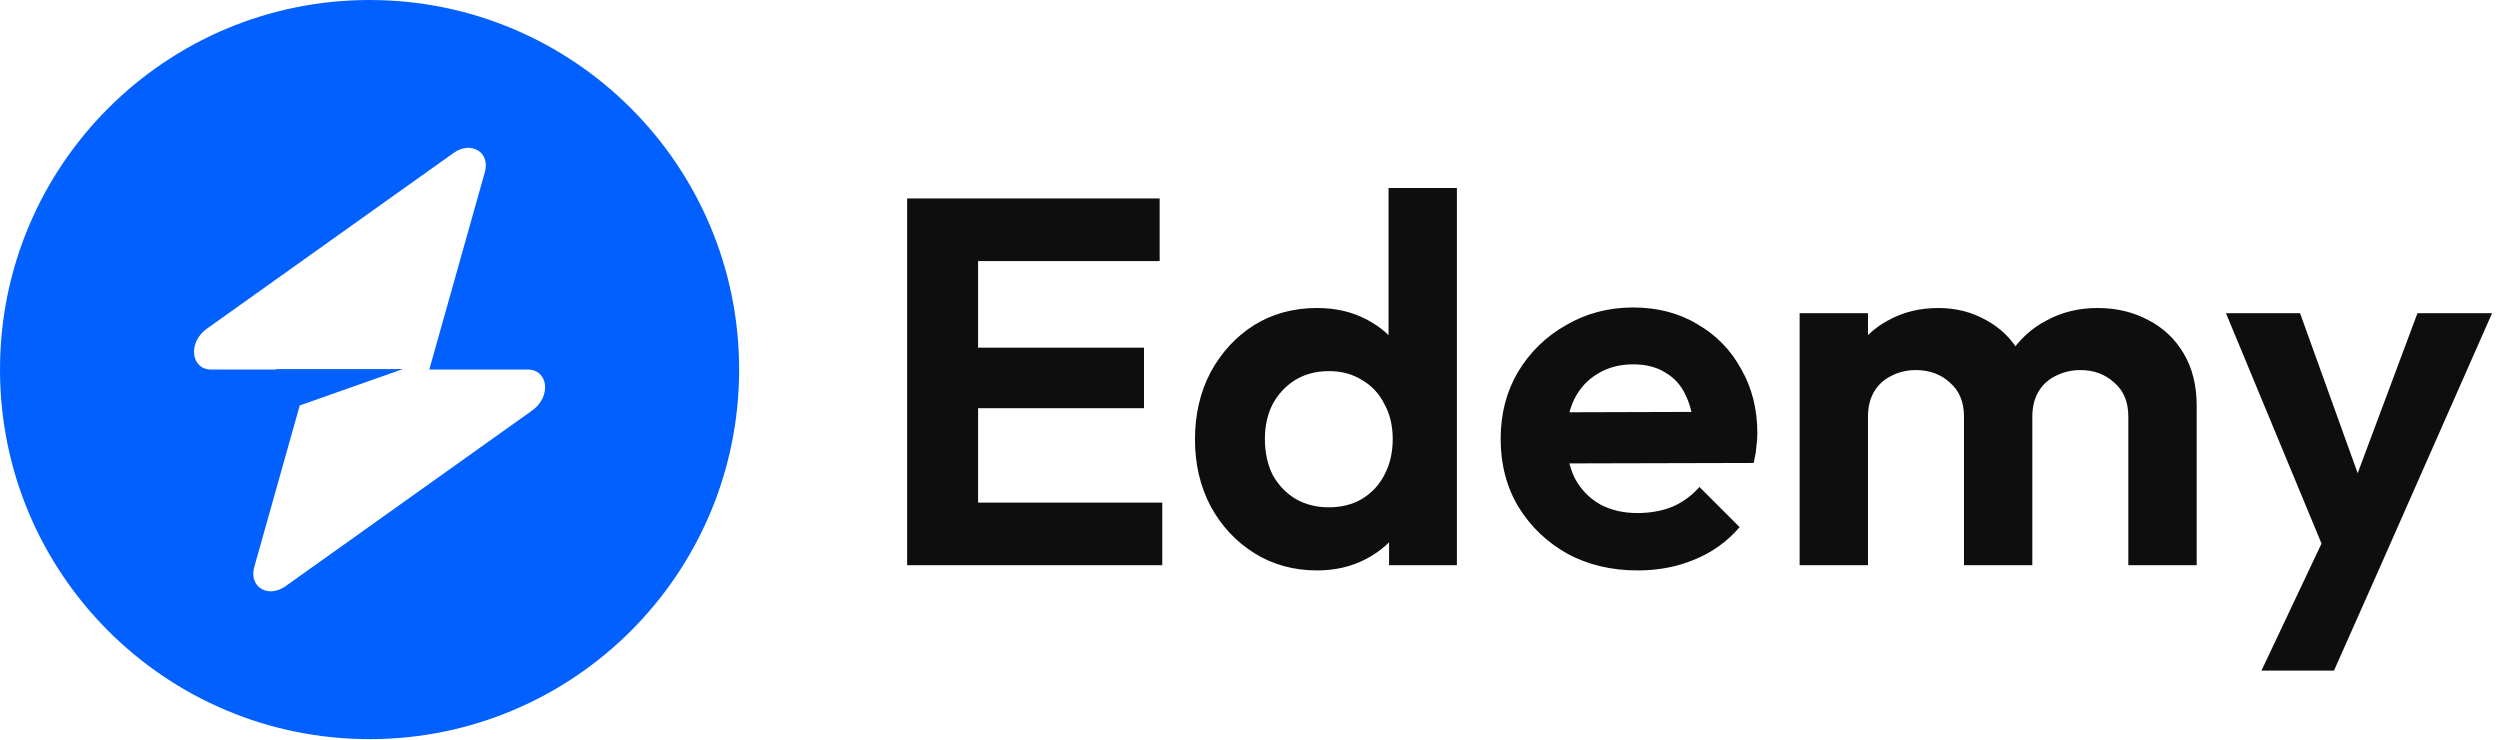
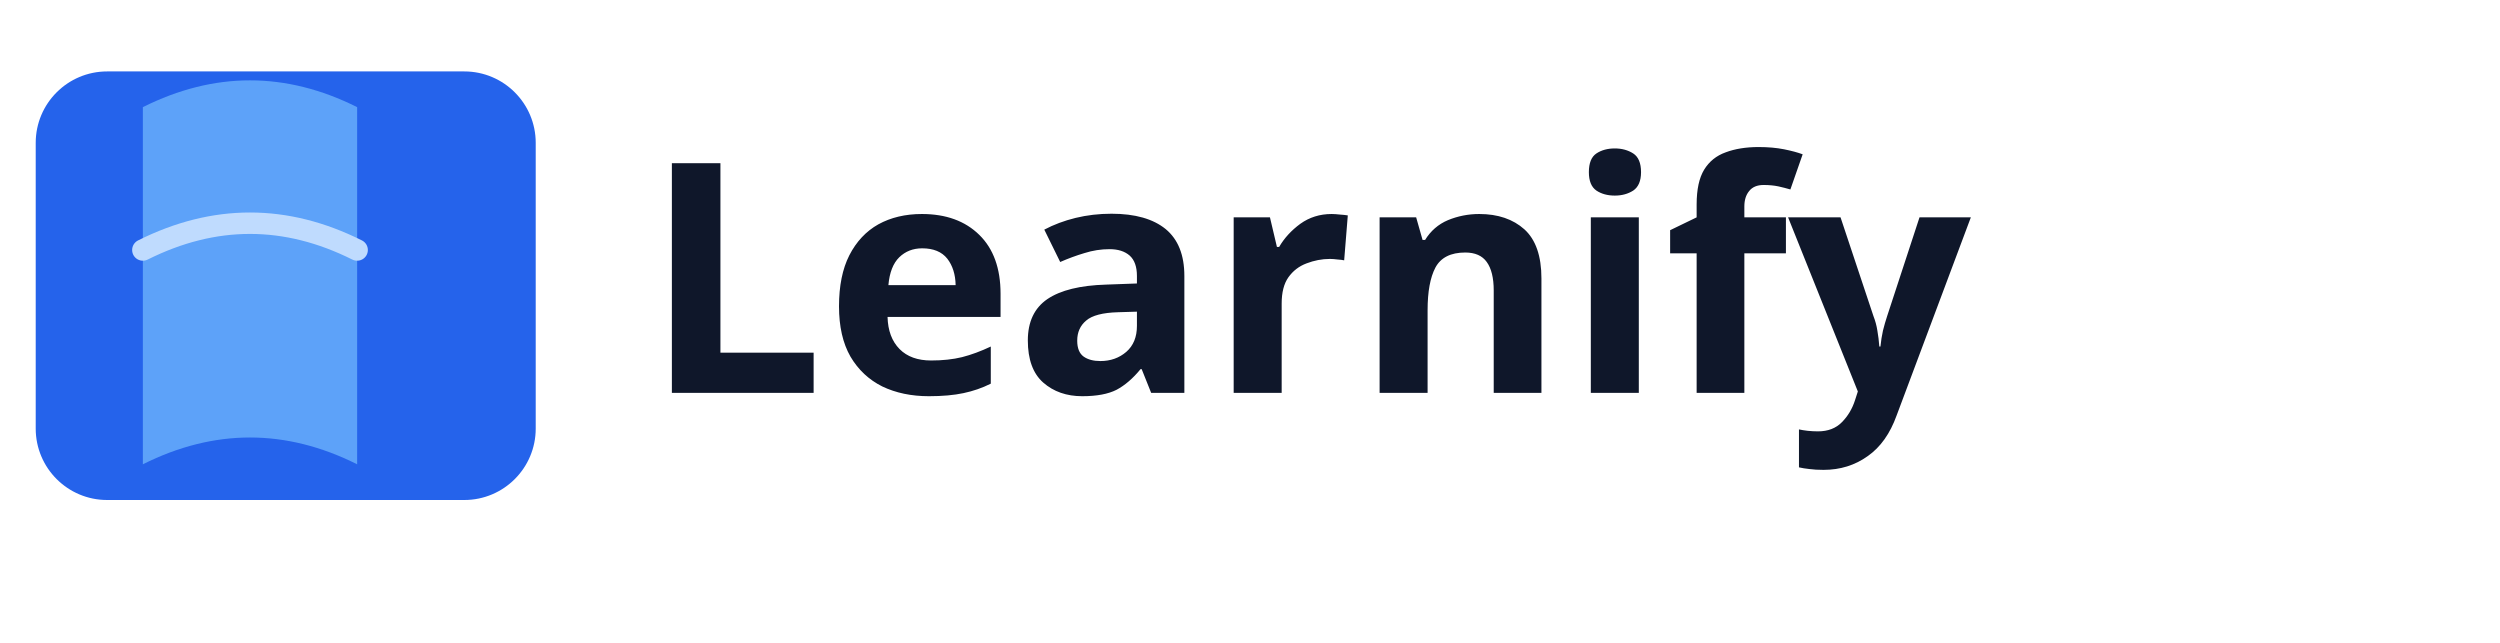
- <svg xmlns="http://www.w3.org/2000/svg" width="115" height="34" viewBox="0 0 115 34" fill="none">
-   <path fill-rule="evenodd" clip-rule="evenodd" d="M17 34C26.389 34 34 26.389 34 17C34 7.611 26.389 0 17 0C7.611 0 0 7.611 0 17C0 26.389 7.611 34 17 34ZM22.303 7.919C22.562 7.002 21.672 6.46 20.859 7.039L9.514 15.121C8.633 15.749 8.771 17 9.722 17H12.71V16.977H18.532L13.788 18.651L11.697 26.081C11.438 26.998 12.328 27.54 13.141 26.961L24.486 18.879C25.367 18.251 25.229 17 24.278 17H19.747L22.303 7.919Z" fill="#0260FF" />
-   <path d="M41.728 26V9.128H44.992V26H41.728ZM44.128 26V23.12H53.464V26H44.128ZM44.128 18.776V15.992H52.624V18.776H44.128ZM44.128 12.008V9.128H53.344V12.008H44.128ZM60.585 26.24C59.513 26.24 58.553 25.976 57.705 25.448C56.857 24.92 56.185 24.2 55.689 23.288C55.209 22.376 54.969 21.352 54.969 20.216C54.969 19.064 55.209 18.032 55.689 17.12C56.185 16.208 56.849 15.488 57.681 14.96C58.529 14.432 59.497 14.168 60.585 14.168C61.417 14.168 62.161 14.336 62.817 14.672C63.489 15.008 64.025 15.48 64.425 16.088C64.841 16.68 65.065 17.352 65.097 18.104V22.232C65.065 22.984 64.849 23.664 64.449 24.272C64.049 24.88 63.513 25.36 62.841 25.712C62.169 26.064 61.417 26.24 60.585 26.24ZM61.113 23.336C61.705 23.336 62.217 23.208 62.649 22.952C63.097 22.68 63.441 22.312 63.681 21.848C63.937 21.368 64.065 20.816 64.065 20.192C64.065 19.584 63.937 19.048 63.681 18.584C63.441 18.104 63.097 17.736 62.649 17.48C62.217 17.208 61.713 17.072 61.137 17.072C60.545 17.072 60.025 17.208 59.577 17.48C59.145 17.752 58.801 18.12 58.545 18.584C58.305 19.048 58.185 19.584 58.185 20.192C58.185 20.816 58.305 21.368 58.545 21.848C58.801 22.312 59.153 22.68 59.601 22.952C60.049 23.208 60.553 23.336 61.113 23.336ZM67.017 26H63.897V22.88L64.401 20.048L63.873 17.264V8.648H67.017V26ZM75.342 26.24C74.126 26.24 73.046 25.984 72.102 25.472C71.158 24.944 70.406 24.224 69.846 23.312C69.302 22.4 69.03 21.36 69.03 20.192C69.03 19.04 69.294 18.016 69.822 17.12C70.366 16.208 71.102 15.488 72.03 14.96C72.958 14.416 73.99 14.144 75.126 14.144C76.246 14.144 77.23 14.4 78.078 14.912C78.942 15.408 79.614 16.096 80.094 16.976C80.59 17.84 80.838 18.824 80.838 19.928C80.838 20.136 80.822 20.352 80.79 20.576C80.774 20.784 80.734 21.024 80.67 21.296L70.926 21.32V18.968L79.206 18.944L77.934 19.928C77.902 19.24 77.774 18.664 77.55 18.2C77.342 17.736 77.03 17.384 76.614 17.144C76.214 16.888 75.718 16.76 75.126 16.76C74.502 16.76 73.958 16.904 73.494 17.192C73.03 17.464 72.67 17.856 72.414 18.368C72.174 18.864 72.054 19.456 72.054 20.144C72.054 20.848 72.182 21.464 72.438 21.992C72.71 22.504 73.094 22.904 73.59 23.192C74.086 23.464 74.662 23.6 75.318 23.6C75.91 23.6 76.446 23.504 76.926 23.312C77.406 23.104 77.822 22.8 78.174 22.4L80.022 24.248C79.462 24.904 78.774 25.4 77.958 25.736C77.158 26.072 76.286 26.24 75.342 26.24ZM82.783 26V14.408H85.927V26H82.783ZM90.343 26V19.16C90.343 18.488 90.127 17.968 89.695 17.6C89.279 17.216 88.759 17.024 88.135 17.024C87.719 17.024 87.343 17.112 87.007 17.288C86.671 17.448 86.407 17.688 86.215 18.008C86.023 18.328 85.927 18.712 85.927 19.16L84.703 18.56C84.703 17.664 84.895 16.888 85.279 16.232C85.679 15.576 86.215 15.072 86.887 14.72C87.559 14.352 88.319 14.168 89.167 14.168C89.967 14.168 90.695 14.352 91.351 14.72C92.007 15.072 92.527 15.576 92.911 16.232C93.295 16.872 93.487 17.648 93.487 18.56V26H90.343ZM97.903 26V19.16C97.903 18.488 97.687 17.968 97.255 17.6C96.839 17.216 96.319 17.024 95.695 17.024C95.295 17.024 94.919 17.112 94.567 17.288C94.231 17.448 93.967 17.688 93.775 18.008C93.583 18.328 93.487 18.712 93.487 19.16L91.687 18.728C91.751 17.8 91.999 17 92.431 16.328C92.863 15.64 93.431 15.112 94.135 14.744C94.839 14.36 95.623 14.168 96.487 14.168C97.351 14.168 98.127 14.352 98.815 14.72C99.503 15.072 100.047 15.584 100.447 16.256C100.847 16.928 101.047 17.728 101.047 18.656V26H97.903ZM107.243 26.096L102.395 14.408H105.803L109.019 23.336H107.867L111.203 14.408H114.635L109.475 26.096H107.243ZM104.027 30.848L107.555 23.384L109.475 26.096L107.363 30.848H104.027Z" fill="#0E0E0E" />
+ <svg xmlns="http://www.w3.org/2000/svg" width="140" height="36" viewBox="0 0 140 36" aria-labelledby="title">
+   <g fill="none" stroke="none">
+     <rect x="2" y="4" width="28" height="24" rx="4" fill="#2563EB" />
+     <path d="M8 6c4-2 8-2 12 0v20c-4-2-8-2-12 0V6z" fill="#60A5FA" opacity="0.95" />
+     <path d="M8 14c4-2 8-2 12 0" stroke="#BFDBFE" stroke-width="1.2" fill="none" stroke-linecap="round" />
+   </g>
+   <g>
+     <text x="36" y="22" font-family="Outfit, sans-serif" font-size="18" font-weight="700" fill="#0F172A">Learnify</text>
+   </g>
</svg>
